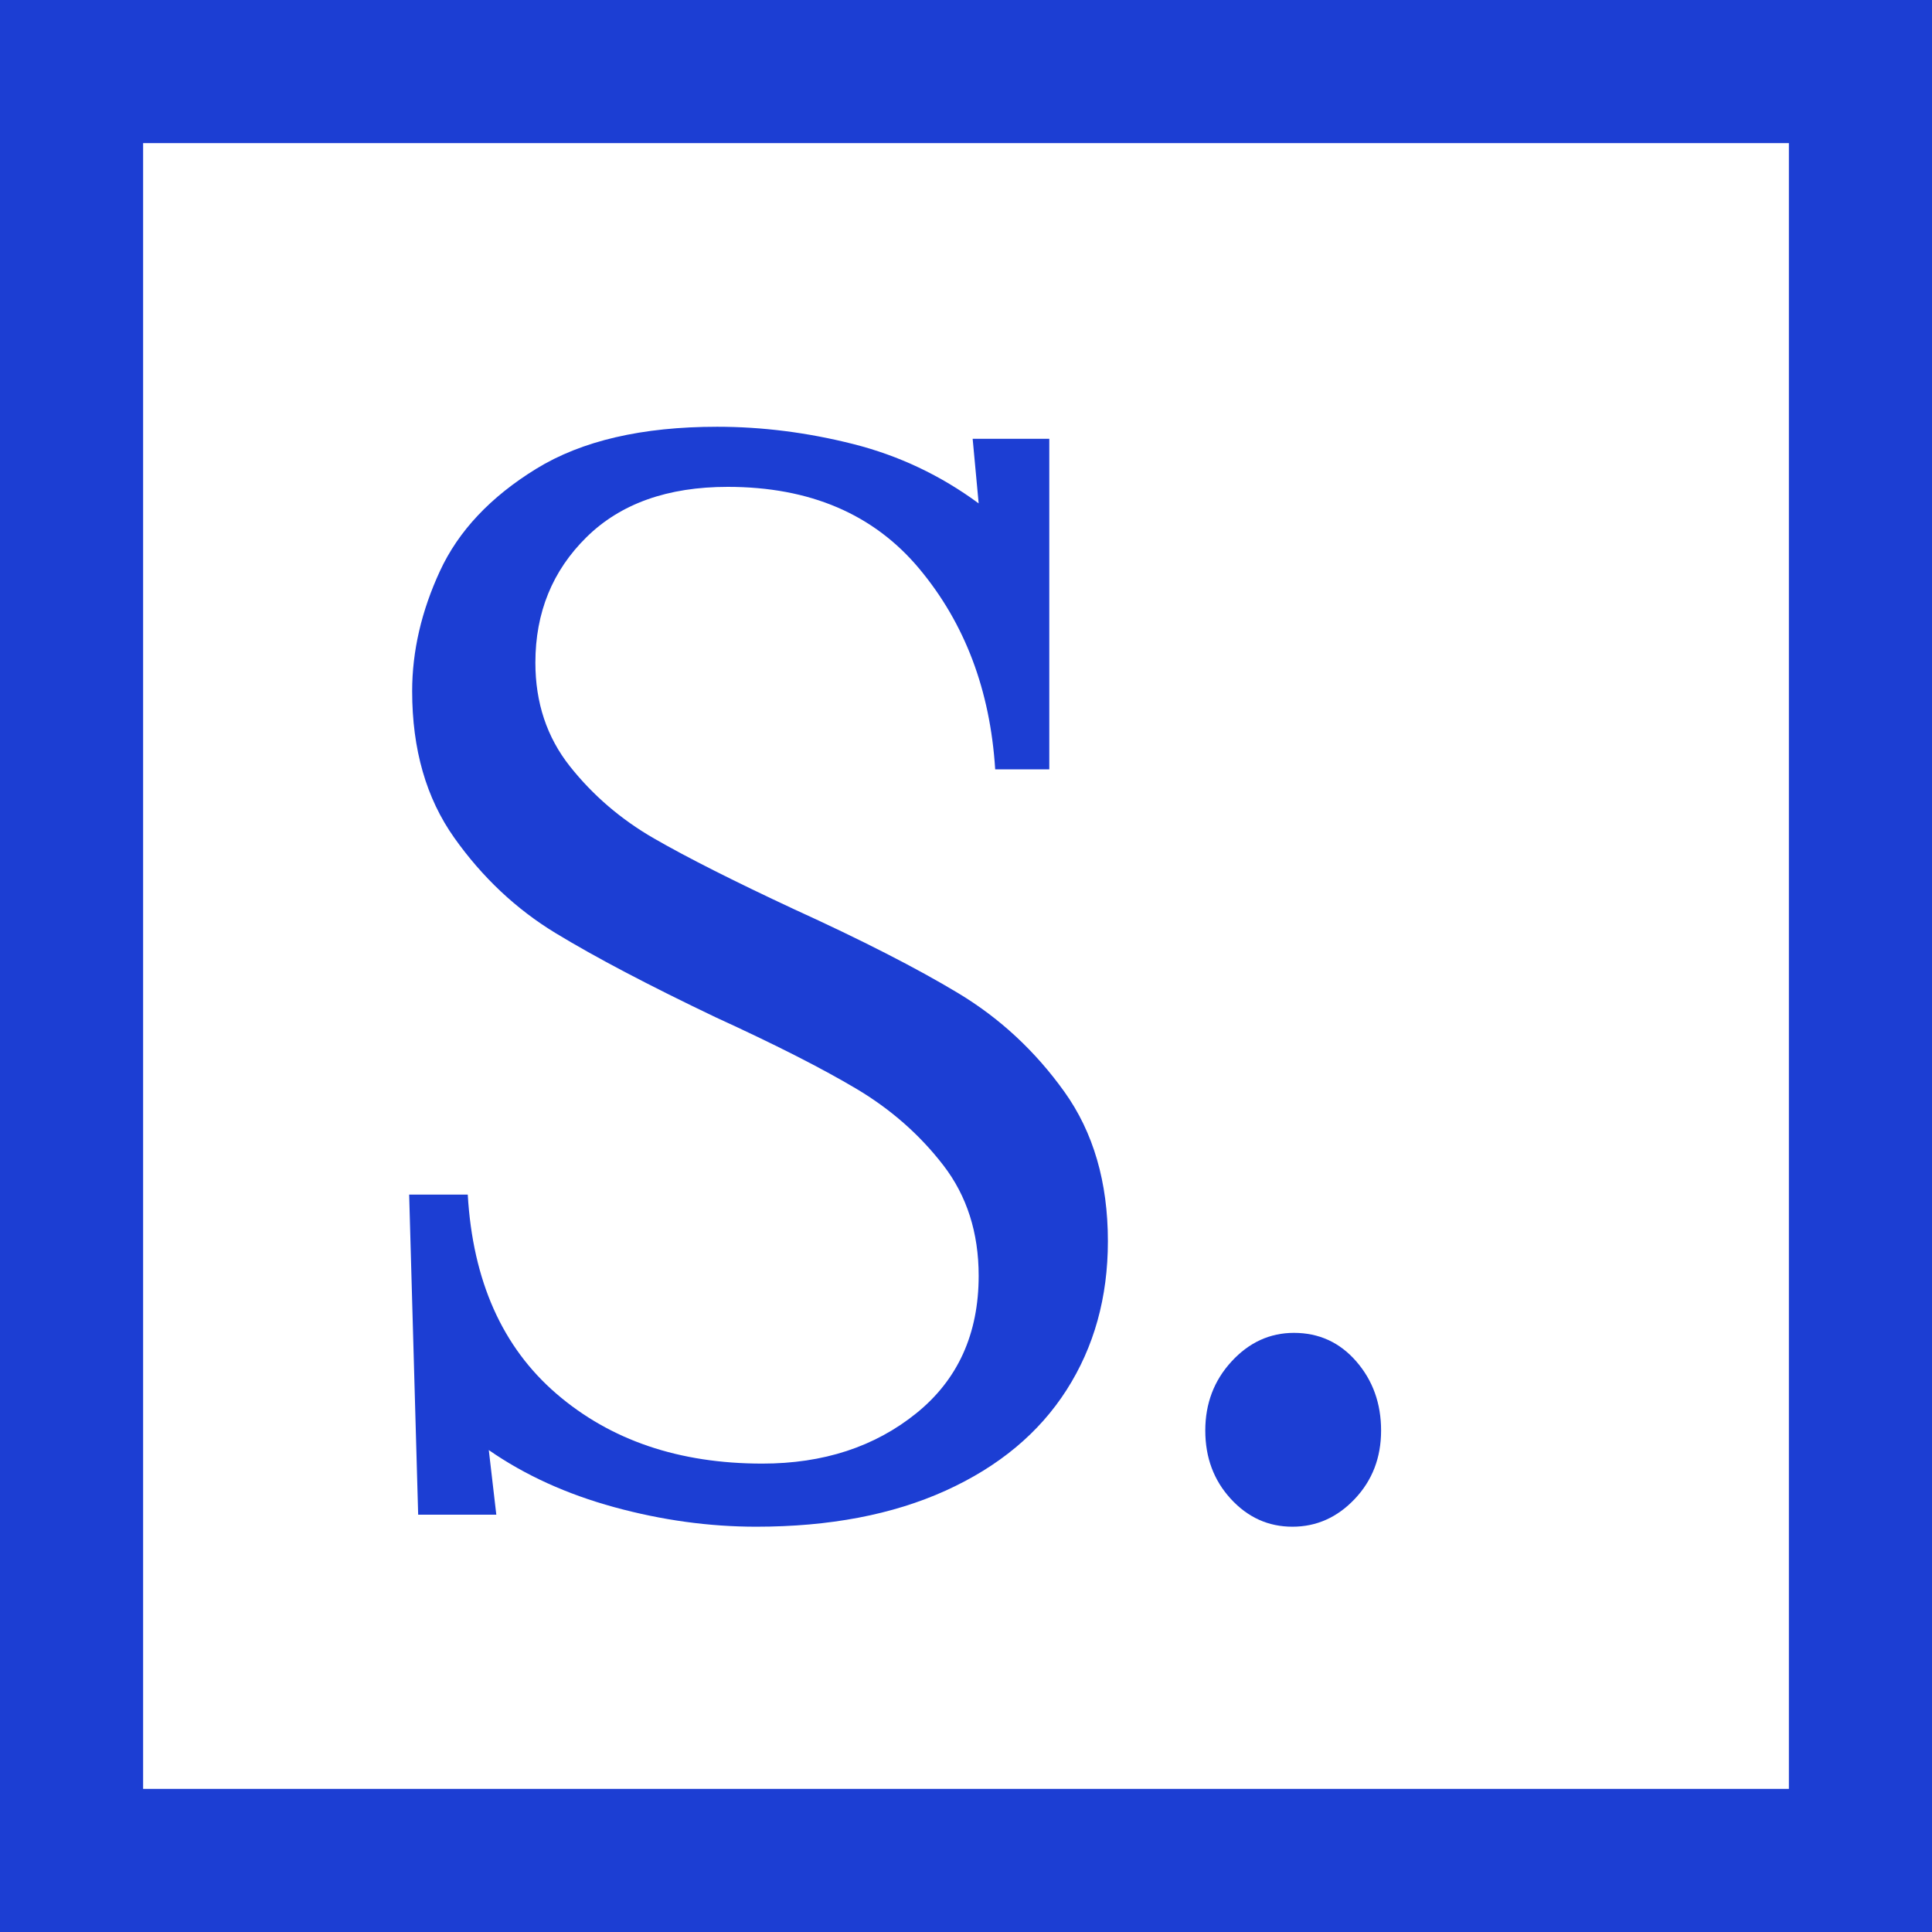
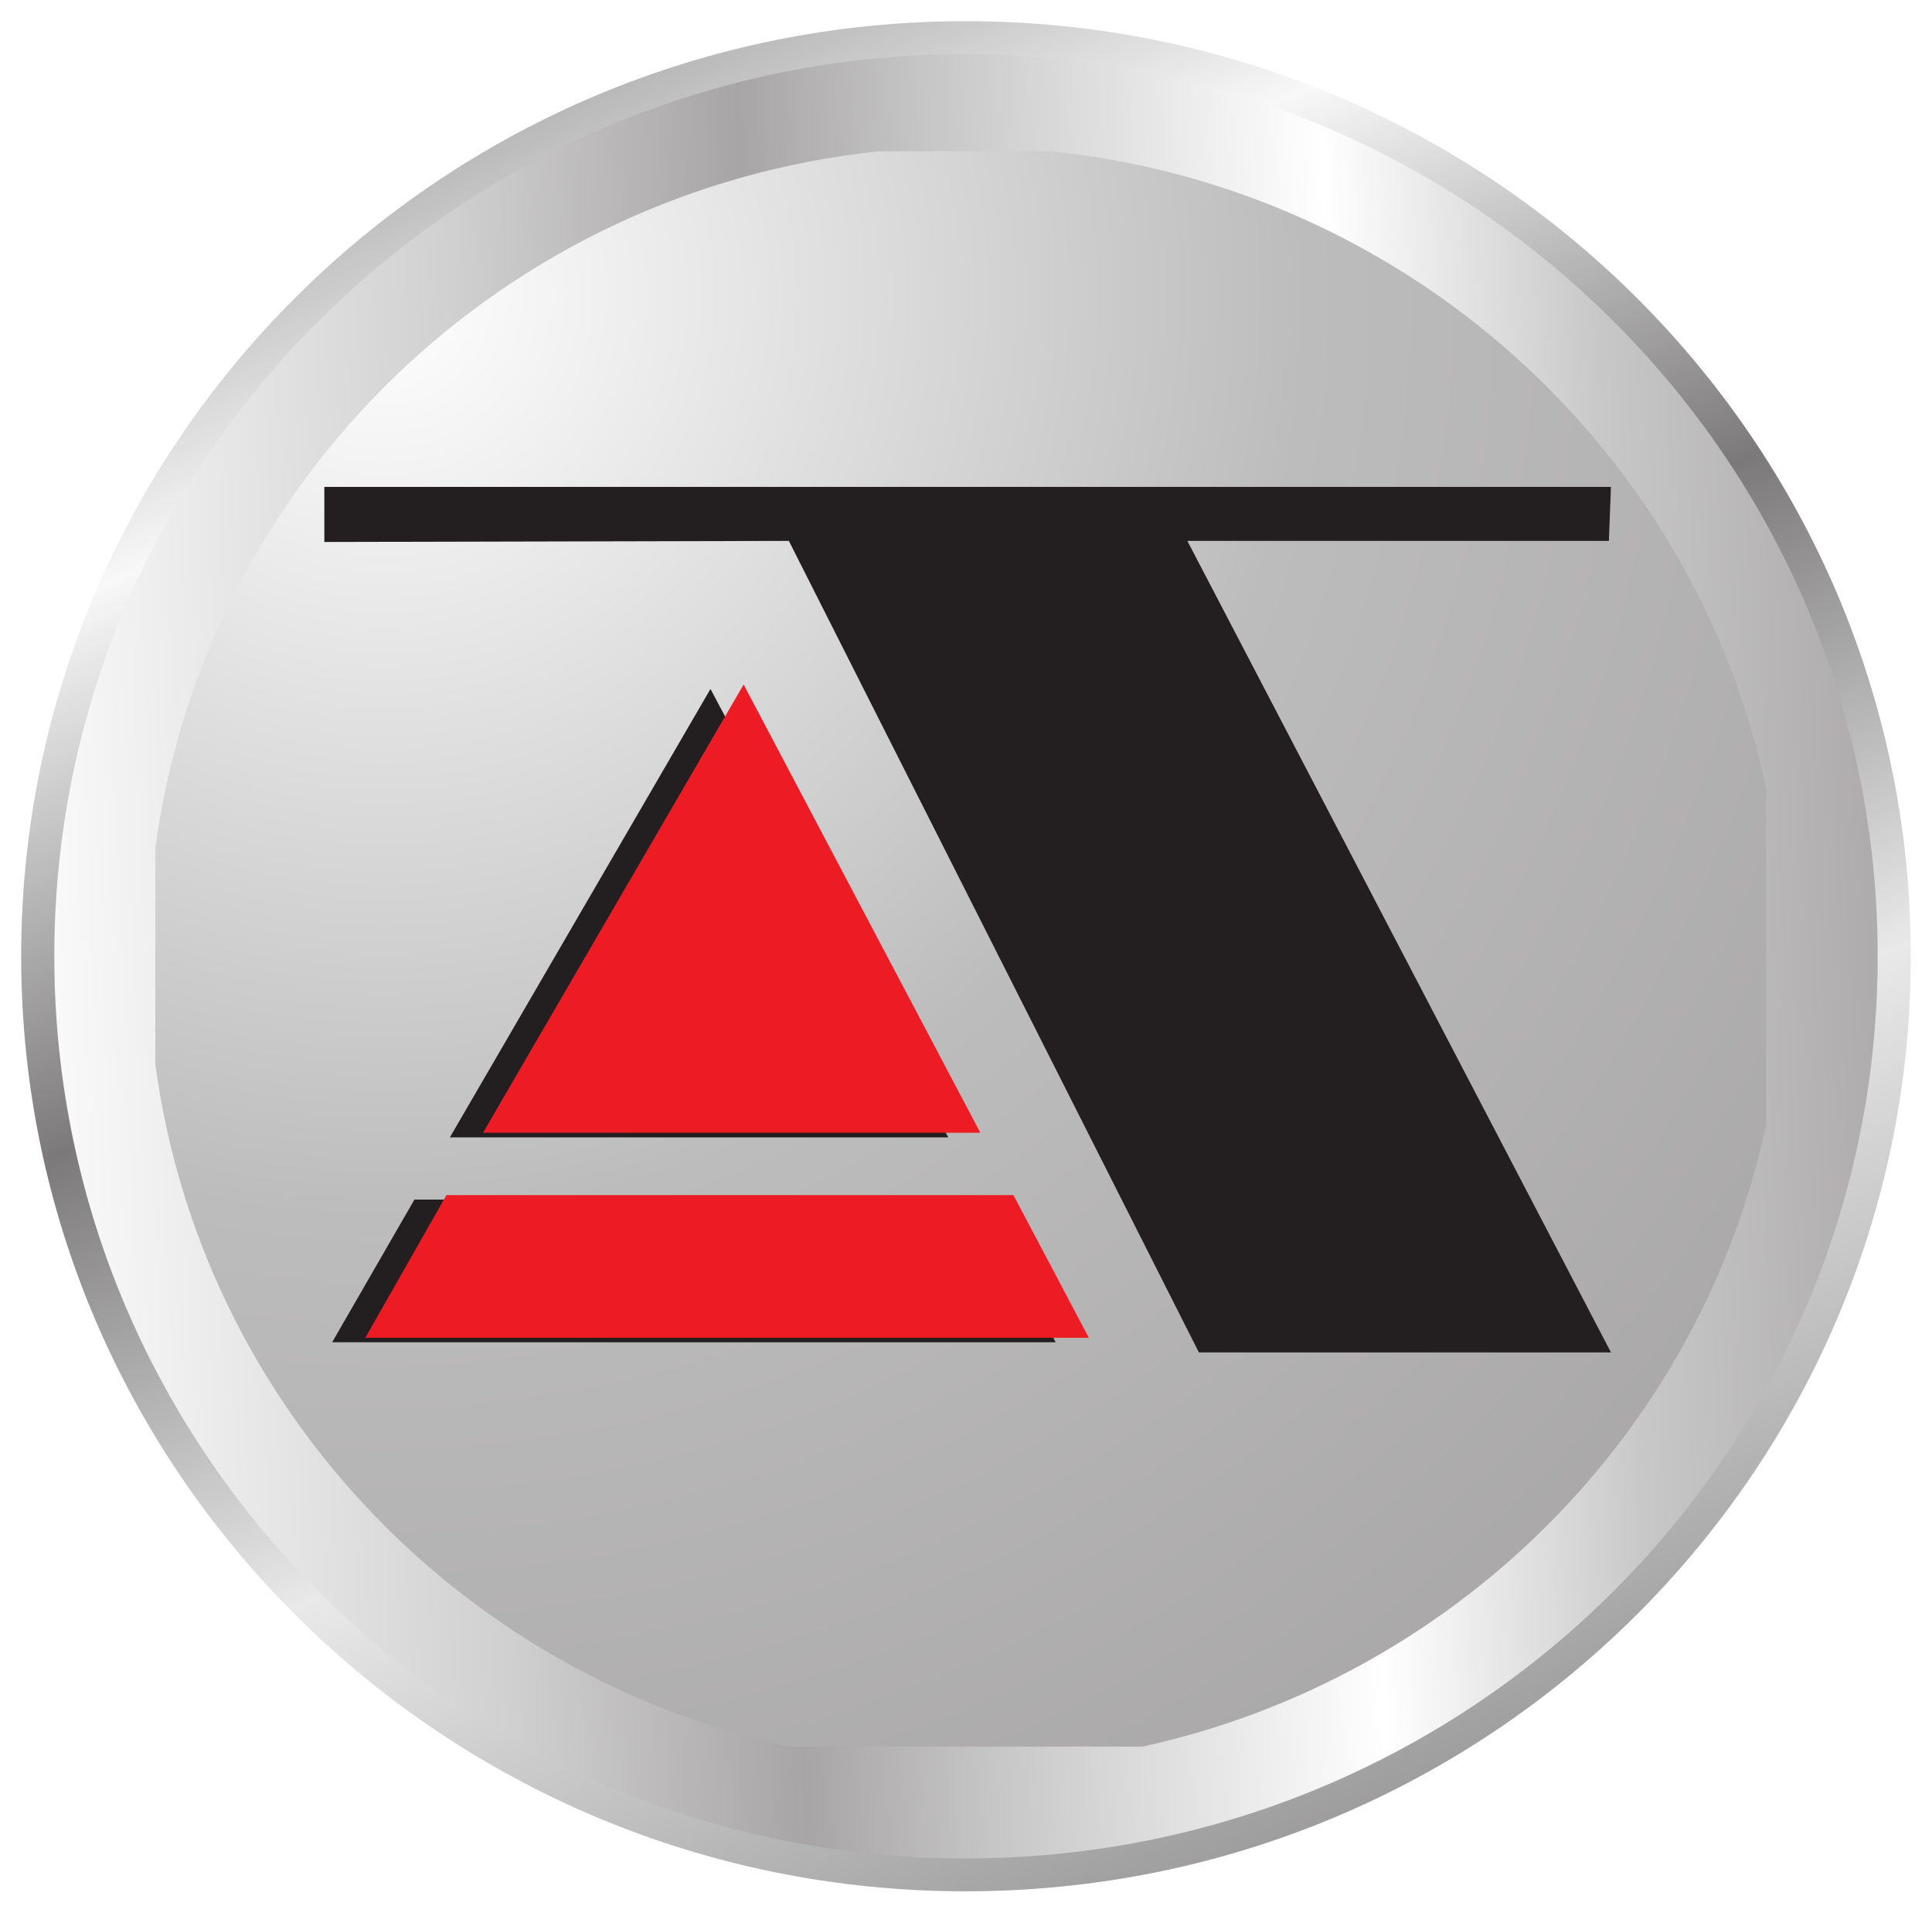
- <svg xmlns="http://www.w3.org/2000/svg" width="54px" height="54px" viewBox="0 0 54 54" version="1.1">
-   <defs />
-   <g id="Page-1" stroke="none" stroke-width="1" fill="none" fill-rule="evenodd">
-     <g id="Group-2">
-       <rect id="Rectangle-6" stroke="#1C3ED3" stroke-width="4" fill-rule="nonzero" x="2" y="2" width="50" height="50" />
-       <path d="M17.169,42.126 C15.839,41.762 14.67,41.23 13.662,40.53 L13.872,42.336 L11.688,42.336 L11.436,33.39 L13.074,33.39 C13.214,35.798 14.04,37.653 15.552,38.955 C17.064,40.257 18.982,40.908 21.306,40.908 C23.014,40.908 24.449,40.439 25.611,39.501 C26.773,38.563 27.354,37.282 27.354,35.658 C27.354,34.454 27.025,33.425 26.367,32.571 C25.709,31.717 24.897,31.003 23.931,30.429 C22.965,29.855 21.656,29.19 20.004,28.434 C18.128,27.538 16.637,26.754 15.531,26.082 C14.425,25.41 13.48,24.521 12.696,23.415 C11.912,22.309 11.52,20.944 11.52,19.32 C11.52,18.2 11.779,17.08 12.297,15.96 C12.815,14.84 13.711,13.888 14.985,13.104 C16.259,12.32 17.946,11.928 20.046,11.928 C21.306,11.928 22.573,12.089 23.847,12.411 C25.121,12.733 26.29,13.286 27.354,14.07 L27.186,12.264 L29.328,12.264 L29.328,21.504 L27.816,21.504 C27.676,19.292 26.969,17.423 25.695,15.897 C24.421,14.371 22.636,13.608 20.34,13.608 C18.66,13.608 17.344,14.077 16.392,15.015 C15.44,15.953 14.964,17.122 14.964,18.522 C14.964,19.642 15.286,20.608 15.93,21.42 C16.574,22.232 17.358,22.904 18.282,23.436 C19.206,23.968 20.508,24.626 22.188,25.41 C24.092,26.278 25.625,27.062 26.787,27.762 C27.949,28.462 28.936,29.379 29.748,30.513 C30.56,31.647 30.966,33.04 30.966,34.692 C30.966,36.26 30.581,37.646 29.811,38.85 C29.041,40.054 27.914,40.992 26.43,41.664 C24.946,42.336 23.182,42.672 21.138,42.672 C19.822,42.672 18.499,42.49 17.169,42.126 Z" id="S" fill="#1C3ED3" />
-       <path d="M34.402,41.895 C33.926,41.377 33.688,40.74 33.688,39.984 C33.688,39.228 33.933,38.584 34.423,38.052 C34.913,37.52 35.494,37.254 36.166,37.254 C36.866,37.254 37.447,37.52 37.909,38.052 C38.371,38.584 38.602,39.228 38.602,39.984 C38.602,40.74 38.357,41.377 37.867,41.895 C37.377,42.413 36.796,42.672 36.124,42.672 C35.452,42.672 34.878,42.413 34.402,41.895 Z" id="." fill="#1C3ED3" />
+ <svg xmlns="http://www.w3.org/2000/svg" version="1.1" id="svg2" xml:space="preserve" width="182.469" height="180.596" viewBox="0 0 182.469 180.596">
+   <defs id="defs6">
+     <clipPath clipPathUnits="userSpaceOnUse" id="clipPath18">
+       <path d="m 48.861,287.082 h 293.41 v 10.25 H 48.861 Z" id="path16" />
+     </clipPath>
+     <clipPath clipPathUnits="userSpaceOnUse" id="clipPath26">
+       <path d="M -32767,32767 H 32767 V -32767 H -32767 Z" id="path24" />
+     </clipPath>
+     <radialGradient fx="0" fy="0" cx="0" cy="0" r="1" gradientUnits="userSpaceOnUse" gradientTransform="matrix(103.8433,0,0,-79.80861,195.5674,292.207)" spreadMethod="pad" id="radialGradient34">
+       <stop style="stop-opacity:1;stop-color:#ffffff" offset="0" id="stop28" />
+       <stop style="stop-opacity:1;stop-color:#ffffff" offset="0.799" id="stop30" />
+       <stop style="stop-opacity:0;stop-color:#ffffff" offset="1" id="stop32" />
+     </radialGradient>
+     <mask maskUnits="userSpaceOnUse" x="0" y="0" width="1" height="1" id="mask36">
+       <g id="g46">
+         <g clip-path="url(#clipPath26)" id="g44">
+           <g id="g42">
+             <g id="g40">
+               <path d="M -32767,32767 H 32767 V -32767 H -32767 Z" style="fill:url(#radialGradient34);stroke:none" id="path38" />
+             </g>
+           </g>
+         </g>
+       </g>
+     </mask>
+     <radialGradient fx="0" fy="0" cx="0" cy="0" r="1" gradientUnits="userSpaceOnUse" gradientTransform="matrix(103.8433,0,0,-79.80861,195.5674,292.207)" spreadMethod="pad" id="radialGradient58">
+       <stop style="stop-opacity:1;stop-color:#ed1c24" offset="0" id="stop52" />
+       <stop style="stop-opacity:1;stop-color:#ed1c24" offset="0.799" id="stop54" />
+       <stop style="stop-opacity:1;stop-color:#ffffff" offset="1" id="stop56" />
+     </radialGradient>
+     <clipPath clipPathUnits="userSpaceOnUse" id="clipPath68">
+       <path d="m 134.607,297.793 v -0.053 c 0.015,-36.547 29.959,-66.192 66.852,-66.205 v 0 h 0.064 c 36.987,0.013 66.936,29.678 66.936,66.224 v 0 c 0,36.557 -29.962,66.223 -66.968,66.223 v 0 c -36.914,0 -66.869,-29.651 -66.884,-66.189" id="path66" />
+     </clipPath>
+     <clipPath clipPathUnits="userSpaceOnUse" id="clipPath78">
+       <path d="M 315.069,251.301 247.208,411.171 87.098,343.208 154.959,183.338 Z" id="path76" />
+     </clipPath>
+     <linearGradient x1="0.06" y1="0" x2="0.94" y2="0" gradientUnits="userSpaceOnUse" gradientTransform="matrix(-78.14404,184.0955,-171.1344,-72.64212,325.3511,241.1113)" spreadMethod="pad" id="linearGradient90">
+       <stop style="stop-opacity:1;stop-color:#7b7979" offset="0" id="stop80" />
+       <stop style="stop-opacity:1;stop-color:#e9e9e9" offset="0.36" id="stop82" />
+       <stop style="stop-opacity:1;stop-color:#7b7979" offset="0.57" id="stop84" />
+       <stop style="stop-opacity:1;stop-color:#f8f8f8" offset="0.78" id="stop86" />
+       <stop style="stop-opacity:1;stop-color:#7b7979" offset="1" id="stop88" />
+     </linearGradient>
+     <clipPath clipPathUnits="userSpaceOnUse" id="clipPath100">
+       <path d="m 136.954,297.793 v -0.053 c 0.012,-35.267 28.905,-63.864 64.505,-63.877 v 0 h 0.064 c 35.695,0.013 64.589,28.635 64.589,63.896 v 0 c 0,35.281 -28.913,63.895 -64.621,63.895 v 0 c -35.617,0 -64.525,-28.601 -64.537,-63.861" id="path98" />
+     </clipPath>
+     <clipPath clipPathUnits="userSpaceOnUse" id="clipPath110">
+       <path d="m 264.626,367.61 -134.318,-7.039 6.971,-133.007 134.318,7.039 z" id="path108" />
+     </clipPath>
+     <linearGradient x1="0.02" y1="0" x2="0.98" y2="0" gradientUnits="userSpaceOnUse" gradientTransform="matrix(-141.7814,-7.430389,7.050522,-134.5318,268.8716,369.187)" spreadMethod="pad" id="linearGradient126">
+       <stop style="stop-opacity:1;stop-color:#a7a5a6" offset="0" id="stop112" />
+       <stop style="stop-opacity:1;stop-color:#c8c7c7" offset="0.16" id="stop114" />
+       <stop style="stop-opacity:1;stop-color:#ffffff" offset="0.3" id="stop116" />
+       <stop style="stop-opacity:1;stop-color:#c8c7c7" offset="0.5" id="stop118" />
+       <stop style="stop-opacity:1;stop-color:#a7a5a6" offset="0.6" id="stop120" />
+       <stop style="stop-opacity:1;stop-color:#d1d0d0" offset="0.75" id="stop122" />
+       <stop style="stop-opacity:1;stop-color:#ffffff" offset="1" id="stop124" />
+     </linearGradient>
+     <clipPath clipPathUnits="userSpaceOnUse" id="clipPath136">
+       <path d="m 195.379,354.766 c -26.553,-2.752 -47.752,-23.265 -51.267,-49.33 v 0 -15.342 c 3.228,-23.935 21.354,-43.181 44.844,-48.311 v 0 h 25.076 c 22.105,4.826 39.499,22.137 44.185,44.084 v 0 23.785 c -5.132,24.039 -25.504,42.512 -50.618,45.114 v 0 z" id="path134" />
+     </clipPath>
+     <clipPath clipPathUnits="userSpaceOnUse" id="clipPath146">
+       <path d="M 142.862,241.784 H 258.217 V 356.116 H 142.862 Z" id="path144" />
+     </clipPath>
+     <radialGradient fx="0" fy="0" cx="0" cy="0" r="1.23" gradientUnits="userSpaceOnUse" gradientTransform="matrix(115.8736,0,0,115.8736,160.2192,344.6445)" spreadMethod="pad" id="radialGradient156">
+       <stop style="stop-opacity:1;stop-color:#ffffff" offset="0" id="stop148" />
+       <stop style="stop-opacity:1;stop-color:#f4f4f4" offset="0.08" id="stop150" />
+       <stop style="stop-opacity:1;stop-color:#bdbcbc" offset="0.46" id="stop152" />
+       <stop style="stop-opacity:1;stop-color:#a3a1a1" offset="1" id="stop154" />
+     </radialGradient>
+     <clipPath clipPathUnits="userSpaceOnUse" id="clipPath194">
+       <path d="M 0,595.275 H 841.889 V 0 H 0 Z" id="path192" />
+     </clipPath>
+   </defs>
+   <g id="g10" transform="matrix(1.333333,0,0,-1.333333,-177.476,487.3093)">
+     <g id="g62">
+       <g id="g64" clip-path="url(#clipPath68)">
+         <g id="g70">
+           <g id="g72">
+             <g id="g74" clip-path="url(#clipPath78)">
+               <path d="m 134.607,297.793 v -0.053 c 0.015,-36.547 29.959,-66.192 66.852,-66.205 v 0 h 0.064 c 36.987,0.013 66.936,29.678 66.936,66.224 v 0 c 0,36.557 -29.962,66.223 -66.968,66.223 v 0 c -36.914,0 -66.869,-29.651 -66.884,-66.189" style="fill:url(#linearGradient90);stroke:none" id="path92" />
+             </g>
+           </g>
+         </g>
+       </g>
+     </g>
+     <g id="g94">
+       <g id="g96" clip-path="url(#clipPath100)">
+         <g id="g102">
+           <g id="g104">
+             <g id="g106" clip-path="url(#clipPath110)">
+               <path d="m 136.954,297.793 v -0.053 c 0.012,-35.267 28.905,-63.864 64.505,-63.877 v 0 h 0.064 c 35.695,0.013 64.589,28.635 64.589,63.896 v 0 c 0,35.281 -28.913,63.895 -64.621,63.895 v 0 c -35.617,0 -64.525,-28.601 -64.537,-63.861" style="fill:url(#linearGradient126);stroke:none" id="path128" />
+             </g>
+           </g>
+         </g>
+       </g>
+     </g>
+     <g id="g130">
+       <g id="g132" clip-path="url(#clipPath136)">
+         <g id="g138">
+           <g id="g140">
+             <g id="g142" clip-path="url(#clipPath146)">
+               <path d="m 195.379,354.766 c -26.553,-2.752 -47.752,-23.265 -51.267,-49.33 v 0 -15.342 c 3.228,-23.935 21.354,-43.181 44.844,-48.311 v 0 h 25.076 c 22.105,4.826 39.499,22.137 44.185,44.084 v 0 23.785 c -5.132,24.039 -25.504,42.512 -50.618,45.114 v 0 z" style="fill:url(#radialGradient156);stroke:none" id="path158" />
+             </g>
+           </g>
+         </g>
+       </g>
+     </g>
+     <g id="g160" transform="translate(164.9727,284.9297)">
+       <path d="M 0,0 18.461,31.759 35.303,0 Z M 42.914,-14.512 H -8.34 l 5.829,10.106 h 40.087 z" style="fill:#231f20;fill-opacity:1;fill-rule:evenodd;stroke:none" id="path162" />
+     </g>
+     <g id="g164" transform="translate(247.2168,269.7021)">
+       <path d="m 0,0 h -29.189 l -29.043,57.472 -32.903,-0.076 v 3.9 H 0 l -0.146,-3.824 h -29.859 z" style="fill:#231f20;fill-opacity:1;fill-rule:evenodd;stroke:none" id="path166" />
+     </g>
+     <g id="g168" transform="translate(167.3193,285.2568)">
+       <path d="M 0,0 18.462,31.744 35.23,0 Z M 42.915,-14.52 H -8.338 l 5.75,10.106 h 40.16 z" style="fill:#ed1c24;fill-opacity:1;fill-rule:evenodd;stroke:none" id="path170" />
    </g>
  </g>
</svg>
